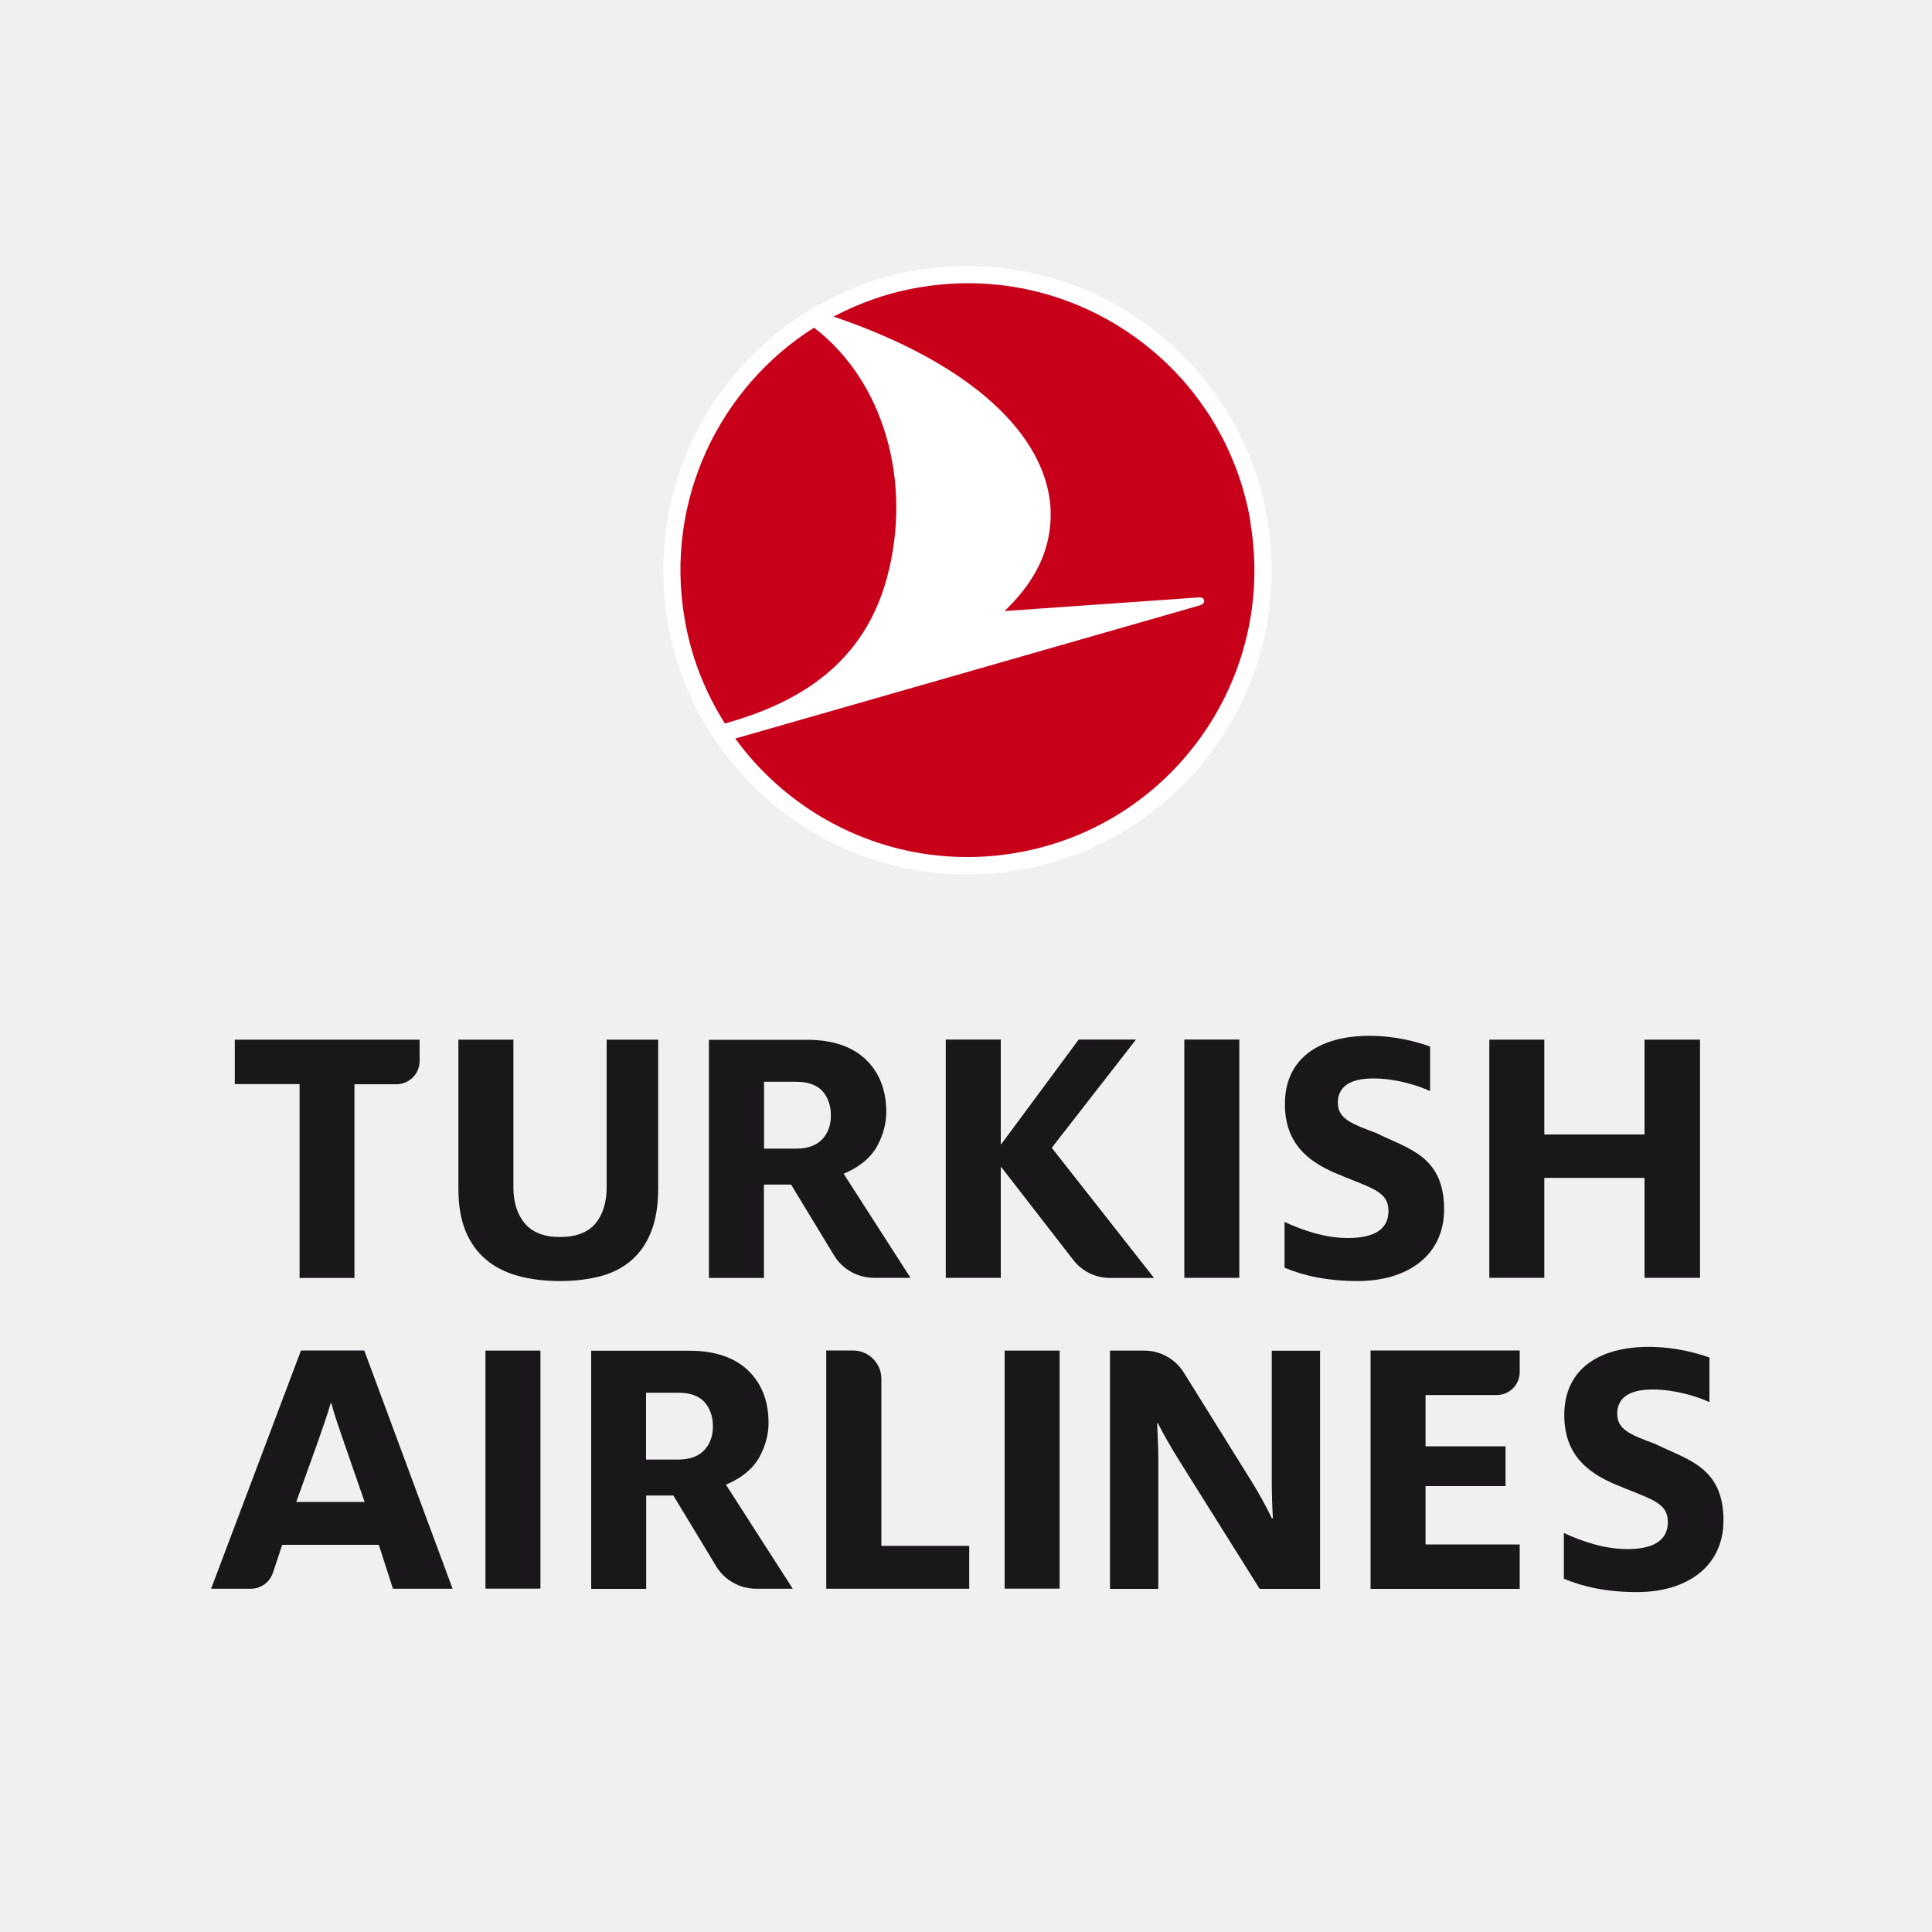
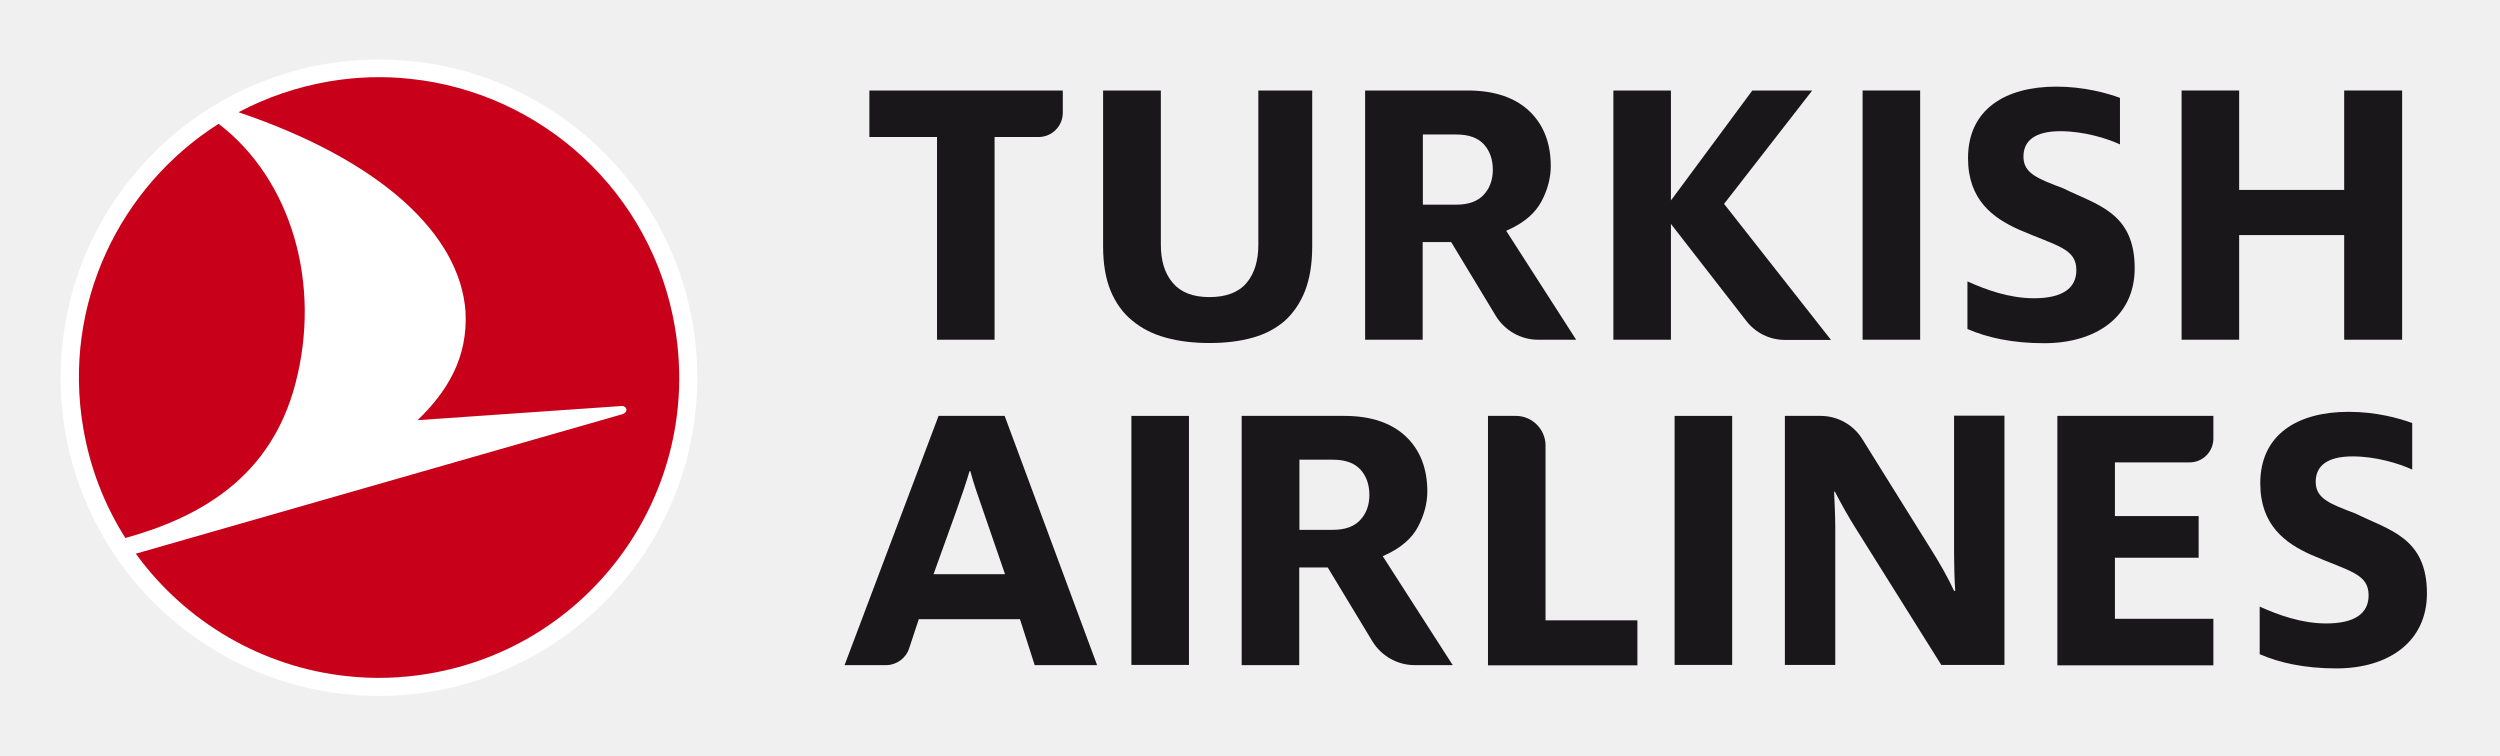
- <svg xmlns="http://www.w3.org/2000/svg" id="Layer_1" viewBox="0 0 150 150">
+ <svg xmlns="http://www.w3.org/2000/svg" id="Layer_1" viewBox="8 56 129 39">
  <defs>
    <style>.cls-1{fill:#1a171b;}.cls-2{fill:#fff;}.cls-3{fill:#c90019;}</style>
  </defs>
-   <path class="cls-2" d="M77.58,20.79c11.88,1.24,21.14,11.27,21.15,23.48,0,13.04-10.56,23.62-23.61,23.62-13.04,0-23.62-10.56-23.62-23.61,0-13.04,10.56-23.62,23.61-23.62.84,0,1.66.05,2.48.13ZM78.8,66.24c12.13-2.04,20.31-13.52,18.27-25.65-1.7-10.09-9.93-17.45-19.63-18.47-1.96-.21-3.98-.15-6.02.19-2.42.41-4.68,1.19-6.73,2.28,10.69,3.63,16.44,9.14,16.84,14.79.2,3.49-1.42,6.01-3.56,8.07l15.12-1.06c.43-.03.56.47.04.62l-36.07,10.34c3.67,5.06,9.37,8.42,15.7,9.08,1.96.21,3.98.15,6.02-.19ZM68.88,44.79c1.98-7.43-.28-15.22-5.68-19.35-7.35,4.65-11.59,13.4-10.06,22.52.5,3.01,1.6,5.78,3.14,8.21,5.75-1.6,10.8-4.63,12.6-11.38Z" />
-   <path class="cls-3" d="M97.08,40.58c2.04,12.13-6.14,23.62-18.27,25.65-2.04.34-4.06.4-6.02.19-6.33-.66-12.03-4.03-15.7-9.08l36.07-10.34c.52-.15.38-.65-.04-.62l-15.12,1.06c2.13-2.06,3.75-4.58,3.56-8.07-.4-5.65-6.15-11.16-16.84-14.79,2.06-1.09,4.31-1.88,6.73-2.28,2.04-.34,4.06-.4,6.02-.19,9.71,1.02,17.94,8.37,19.63,18.47ZM53.14,47.96c.5,3.01,1.6,5.78,3.14,8.21,5.75-1.6,10.8-4.63,12.6-11.38,1.98-7.43-.28-15.22-5.68-19.35-7.35,4.65-11.59,13.4-10.06,22.52Z" />
-   <polygon class="cls-1" points="127.68 99.21 127.68 91.45 119.9 91.45 119.9 99.21 115.63 99.21 115.63 80.72 119.9 80.72 119.9 88.08 127.68 88.08 127.68 80.72 131.99 80.72 131.99 99.21 127.68 99.21" />
-   <path class="cls-1" d="M35.59,80.72v11.58c0,1.28.19,2.39.56,3.29.37.89.9,1.63,1.59,2.21.69.58,1.53,1,2.49,1.26.97.27,2.07.4,3.26.4s2.27-.14,3.22-.4c.93-.26,1.73-.69,2.37-1.26.64-.57,1.14-1.31,1.49-2.21.35-.9.53-2.01.53-3.29v-11.58h-4v11.46c0,1.17-.29,2.11-.86,2.8-.58.7-1.51,1.06-2.76,1.06s-2.15-.36-2.74-1.06c-.58-.69-.88-1.63-.88-2.8v-11.46h-4.27Z" />
-   <path class="cls-1" d="M23.26,99.21v-15.04h-5.03v-3.45h14.35v1.66c0,.99-.81,1.8-1.8,1.8h-3.26v15.04h-4.27Z" />
-   <rect class="cls-1" x="91.95" y="80.71" width="4.27" height="18.5" />
-   <path class="cls-1" d="M77.71,90.59l.15.18,5.46,7.04c.69.9,1.74,1.41,2.88,1.41h3.4l-7.82-9.95-.12-.15.11-.15,6.43-8.26h-4.45l-5.9,7.97-.15.19v-.33s0-7.83,0-7.83h-4.27v18.5h4.27v-8.62Z" />
-   <path class="cls-1" d="M67.86,99.21c-1.27,0-2.46-.67-3.11-1.75l-3.33-5.49h-2.11v7.25h-4.27v-18.49h7.62c1.96,0,3.49.51,4.55,1.52,1.06,1.01,1.6,2.38,1.6,4.09,0,.87-.23,1.75-.69,2.61-.45.85-1.25,1.55-2.37,2.07l-.25.11,5.19,8.08h-2.83ZM59.32,89.18h2.49c.9,0,1.58-.25,2.03-.73.45-.48.67-1.1.67-1.85s-.22-1.4-.65-1.88c-.44-.49-1.13-.73-2.05-.73h-2.49v5.2Z" />
-   <path class="cls-1" d="M99.73,98.42v-3.55c1.36.63,3.11,1.25,4.93,1.25,2.09,0,3.14-.72,3.14-2.09,0-1.61-1.42-1.79-4.26-3.01-1.93-.86-3.78-2.21-3.78-5.3,0-3.61,2.75-5.3,6.56-5.3,2.02,0,3.75.48,4.71.83v3.46c-.97-.45-2.69-.98-4.41-.98-1.87,0-2.75.69-2.75,1.88,0,1.25,1.06,1.64,2.96,2.35,2.45,1.22,5.29,1.76,5.29,5.93,0,3.61-2.87,5.57-6.71,5.57-2.36,0-4.23-.42-5.68-1.04Z" />
-   <path class="cls-1" d="M106.41,123.35v-18.5h11.58v1.68c0,.98-.8,1.78-1.78,1.78h-5.53v3.98h6.21v3.09h-6.21v4.53h7.31v3.45h-11.58Z" />
-   <path class="cls-1" d="M64.15,123.35v-18.5h2.08c1.21,0,2.2.99,2.2,2.2v12.97h6.82v3.33h-11.1Z" />
-   <rect class="cls-1" x="37.69" y="104.86" width="4.27" height="18.48" />
-   <path class="cls-1" d="M58.71,123.35c-1.27,0-2.46-.67-3.11-1.75l-3.32-5.49h-2.11v7.25h-4.27v-18.49h7.62c1.96,0,3.49.51,4.55,1.52,1.06,1.01,1.6,2.38,1.6,4.09,0,.87-.23,1.75-.69,2.61-.45.85-1.25,1.55-2.37,2.07l-.25.11,5.19,8.08h-2.83ZM50.16,113.32h2.49c.9,0,1.58-.25,2.03-.73.45-.48.67-1.1.67-1.85s-.22-1.4-.65-1.88c-.44-.49-1.13-.73-2.05-.73h-2.49v5.2Z" />
-   <path class="cls-1" d="M28.28,104.85h-4.91l-6.98,18.5h3.08c.78,0,1.47-.5,1.72-1.24l.72-2.17h7.5l1.1,3.41h4.63l-6.86-18.5ZM23,116.61l1.68-4.67c.37-1.05.75-2.16.99-2.98h.06c.22.85.59,1.9.96,2.98l1.62,4.67h-5.32Z" />
-   <path class="cls-1" d="M121.42,122.57v-3.55c1.36.63,3.11,1.25,4.93,1.25,2.09,0,3.14-.72,3.14-2.09,0-1.61-1.42-1.79-4.26-3.01-1.93-.86-3.78-2.21-3.78-5.3,0-3.61,2.75-5.3,6.56-5.3,2.02,0,3.75.48,4.71.83v3.46c-.97-.45-2.69-.98-4.41-.98-1.87,0-2.75.69-2.75,1.88,0,1.25,1.06,1.64,2.96,2.35,2.45,1.22,5.29,1.76,5.29,5.93,0,3.61-2.87,5.57-6.71,5.57-2.36,0-4.23-.42-5.68-1.04Z" />
-   <path class="cls-1" d="M86.18,104.86h2.65c1.26,0,2.43.65,3.09,1.72l5.16,8.29c.58.92,1.26,2.14,1.66,3h.09c-.06-.83-.09-1.99-.09-2.82v-10.18h3.75v18.49h-4.69l-6.27-10c-.58-.92-1.2-2.02-1.63-2.85h-.06c.03.8.09,1.75.09,2.64v10.21h-3.75v-18.49Z" />
-   <rect class="cls-1" x="78" y="104.86" width="4.27" height="18.48" />
+   <path class="cls-2" d="M29.28,59.16c8.26.86,14.7,7.84,14.7,16.32,0,9.07-7.35,16.42-16.42,16.43-9.07,0-16.42-7.35-16.43-16.41,0-9.07,7.35-16.42,16.42-16.43.58,0,1.16.03,1.72.09ZM30.13,90.76c8.44-1.42,14.13-9.4,12.71-17.84-1.18-7.02-6.9-12.14-13.65-12.84-1.36-.14-2.77-.1-4.19.13-1.68.28-3.25.83-4.68,1.59,7.44,2.52,11.43,6.36,11.71,10.28.14,2.43-.99,4.18-2.47,5.61l10.51-.73c.3-.02.39.33.03.43l-25.08,7.19c2.55,3.52,6.52,5.86,10.92,6.32,1.36.14,2.77.11,4.19-.13ZM23.23,75.85c1.38-5.17-.19-10.58-3.95-13.45-5.11,3.24-8.06,9.32-6.99,15.66.35,2.1,1.11,4.02,2.18,5.71,4-1.11,7.51-3.22,8.76-7.92Z" />
+   <path class="cls-3" d="M42.83,72.92c1.42,8.43-4.27,16.42-12.71,17.84-1.42.24-2.83.28-4.19.13-4.4-.46-8.37-2.8-10.92-6.32l25.08-7.19c.36-.1.27-.45-.03-.43l-10.51.73c1.48-1.43,2.61-3.18,2.47-5.61-.28-3.93-4.27-7.76-11.71-10.28,1.43-.76,3-1.3,4.68-1.59,1.42-.24,2.83-.28,4.19-.13,6.75.71,12.47,5.82,13.65,12.84ZM12.29,78.05c.35,2.1,1.11,4.02,2.18,5.71,4-1.11,7.51-3.22,8.76-7.92,1.38-5.17-.19-10.58-3.95-13.45-5.11,3.24-8.06,9.32-6.99,15.66Z" />
+   <polygon class="cls-1" points="128.96 73.53 128.96 68.13 123.54 68.13 123.54 73.53 120.57 73.53 120.57 60.67 123.54 60.67 123.54 65.8 128.96 65.8 128.96 60.67 131.95 60.67 131.95 73.53 128.96 73.53" />
+   <path class="cls-1" d="M64.92,60.67v8.05c0,.89.13,1.66.39,2.29.26.62.63,1.14,1.11,1.53.48.4,1.06.7,1.73.88.67.19,1.44.28,2.26.28s1.58-.09,2.24-.28c.65-.18,1.2-.48,1.65-.87.44-.4.79-.91,1.04-1.54.24-.62.37-1.39.37-2.29v-8.05h-2.78v7.97c0,.81-.2,1.47-.6,1.95-.41.49-1.05.74-1.92.74s-1.49-.25-1.9-.74c-.41-.48-.61-1.14-.61-1.95v-7.97h-2.97Z" />
+   <path class="cls-1" d="M56.35,73.53v-10.46h-3.49v-2.4h9.98v1.15c0,.69-.56,1.25-1.25,1.25h-2.27v10.46h-2.97Z" />
+   <rect class="cls-1" x="104.11" y="60.67" width="2.97" height="12.86" />
+   <path class="cls-1" d="M94.21,67.54l.1.13,3.8,4.89c.48.62,1.21.98,2,.98h2.37l-5.44-6.92-.08-.1.08-.1,4.47-5.75h-3.09l-4.1,5.54-.1.13v-.23s0-5.44,0-5.44h-2.97v12.86h2.97v-5.99Z" />
+   <path class="cls-1" d="M87.36,73.53c-.88,0-1.71-.47-2.17-1.22l-2.31-3.82h-1.47v5.04h-2.97v-12.86h5.3c1.36,0,2.43.36,3.17,1.06.74.7,1.11,1.66,1.11,2.84,0,.6-.16,1.22-.48,1.82-.31.59-.87,1.08-1.65,1.44l-.17.08,3.61,5.62h-1.97ZM81.42,66.56h1.73c.62,0,1.1-.17,1.41-.51.31-.33.47-.77.47-1.29s-.15-.97-.46-1.31c-.31-.34-.79-.51-1.42-.51h-1.73v3.61Z" />
+   <path class="cls-1" d="M109.52,72.99v-2.47c.95.43,2.16.87,3.43.87,1.45,0,2.19-.5,2.19-1.45,0-1.12-.99-1.24-2.96-2.09-1.34-.6-2.63-1.53-2.63-3.69,0-2.51,1.91-3.69,4.56-3.69,1.41,0,2.61.33,3.28.58v2.4c-.67-.31-1.87-.68-3.07-.68-1.3,0-1.91.48-1.91,1.31,0,.87.74,1.14,2.06,1.64,1.7.85,3.68,1.22,3.68,4.12,0,2.51-2,3.87-4.67,3.87-1.64,0-2.94-.29-3.95-.73Z" />
+   <path class="cls-1" d="M114.16,90.32v-12.86h8.05v1.17c0,.68-.55,1.23-1.23,1.23h-3.85v2.77h4.32v2.15h-4.32v3.15h5.08v2.4h-8.05Z" />
+   <path class="cls-1" d="M84.78,90.32v-12.86h1.44c.84,0,1.53.69,1.53,1.53v9.02h4.74v2.32h-7.72Z" />
+   <rect class="cls-1" x="66.38" y="77.46" width="2.97" height="12.85" />
+   <path class="cls-1" d="M80.99,90.32c-.88,0-1.71-.47-2.17-1.22l-2.31-3.82h-1.47v5.04h-2.97v-12.86h5.3c1.36,0,2.43.36,3.17,1.06.74.7,1.11,1.66,1.11,2.84,0,.6-.16,1.21-.48,1.82-.31.59-.87,1.08-1.65,1.44l-.17.08,3.61,5.62h-1.97ZM75.05,83.34h1.73c.62,0,1.1-.17,1.41-.51.31-.33.47-.77.47-1.29s-.15-.97-.46-1.31c-.31-.34-.79-.51-1.42-.51h-1.73v3.61Z" />
+   <path class="cls-1" d="M59.84,77.46h-3.41l-4.85,12.86h2.14c.54,0,1.02-.35,1.19-.86l.5-1.51h5.22l.76,2.37h3.22l-4.77-12.86ZM56.17,85.63l1.17-3.25c.26-.73.52-1.5.69-2.07h.04c.15.59.41,1.32.67,2.07l1.12,3.25h-3.7Z" />
+   <path class="cls-1" d="M124.6,89.77v-2.47c.95.43,2.16.87,3.43.87,1.45,0,2.19-.5,2.19-1.45,0-1.12-.99-1.24-2.96-2.09-1.34-.6-2.63-1.53-2.63-3.69,0-2.51,1.91-3.69,4.56-3.69,1.41,0,2.61.33,3.28.58v2.4c-.67-.31-1.87-.68-3.07-.68-1.3,0-1.91.48-1.91,1.31,0,.87.74,1.14,2.06,1.64,1.7.85,3.68,1.22,3.68,4.12,0,2.51-2,3.87-4.67,3.87-1.64,0-2.94-.29-3.95-.73Z" />
+   <path class="cls-1" d="M100.1,77.46h1.84c.87,0,1.69.45,2.15,1.19l3.59,5.76c.41.64.88,1.49,1.15,2.08h.06c-.04-.58-.06-1.38-.06-1.96v-7.08h2.6v12.86h-3.26l-4.36-6.96c-.41-.64-.83-1.4-1.13-1.98h-.04c.02.56.06,1.22.06,1.84v7.1h-2.6v-12.86Z" />
+   <rect class="cls-1" x="94.41" y="77.46" width="2.97" height="12.85" />
</svg>
